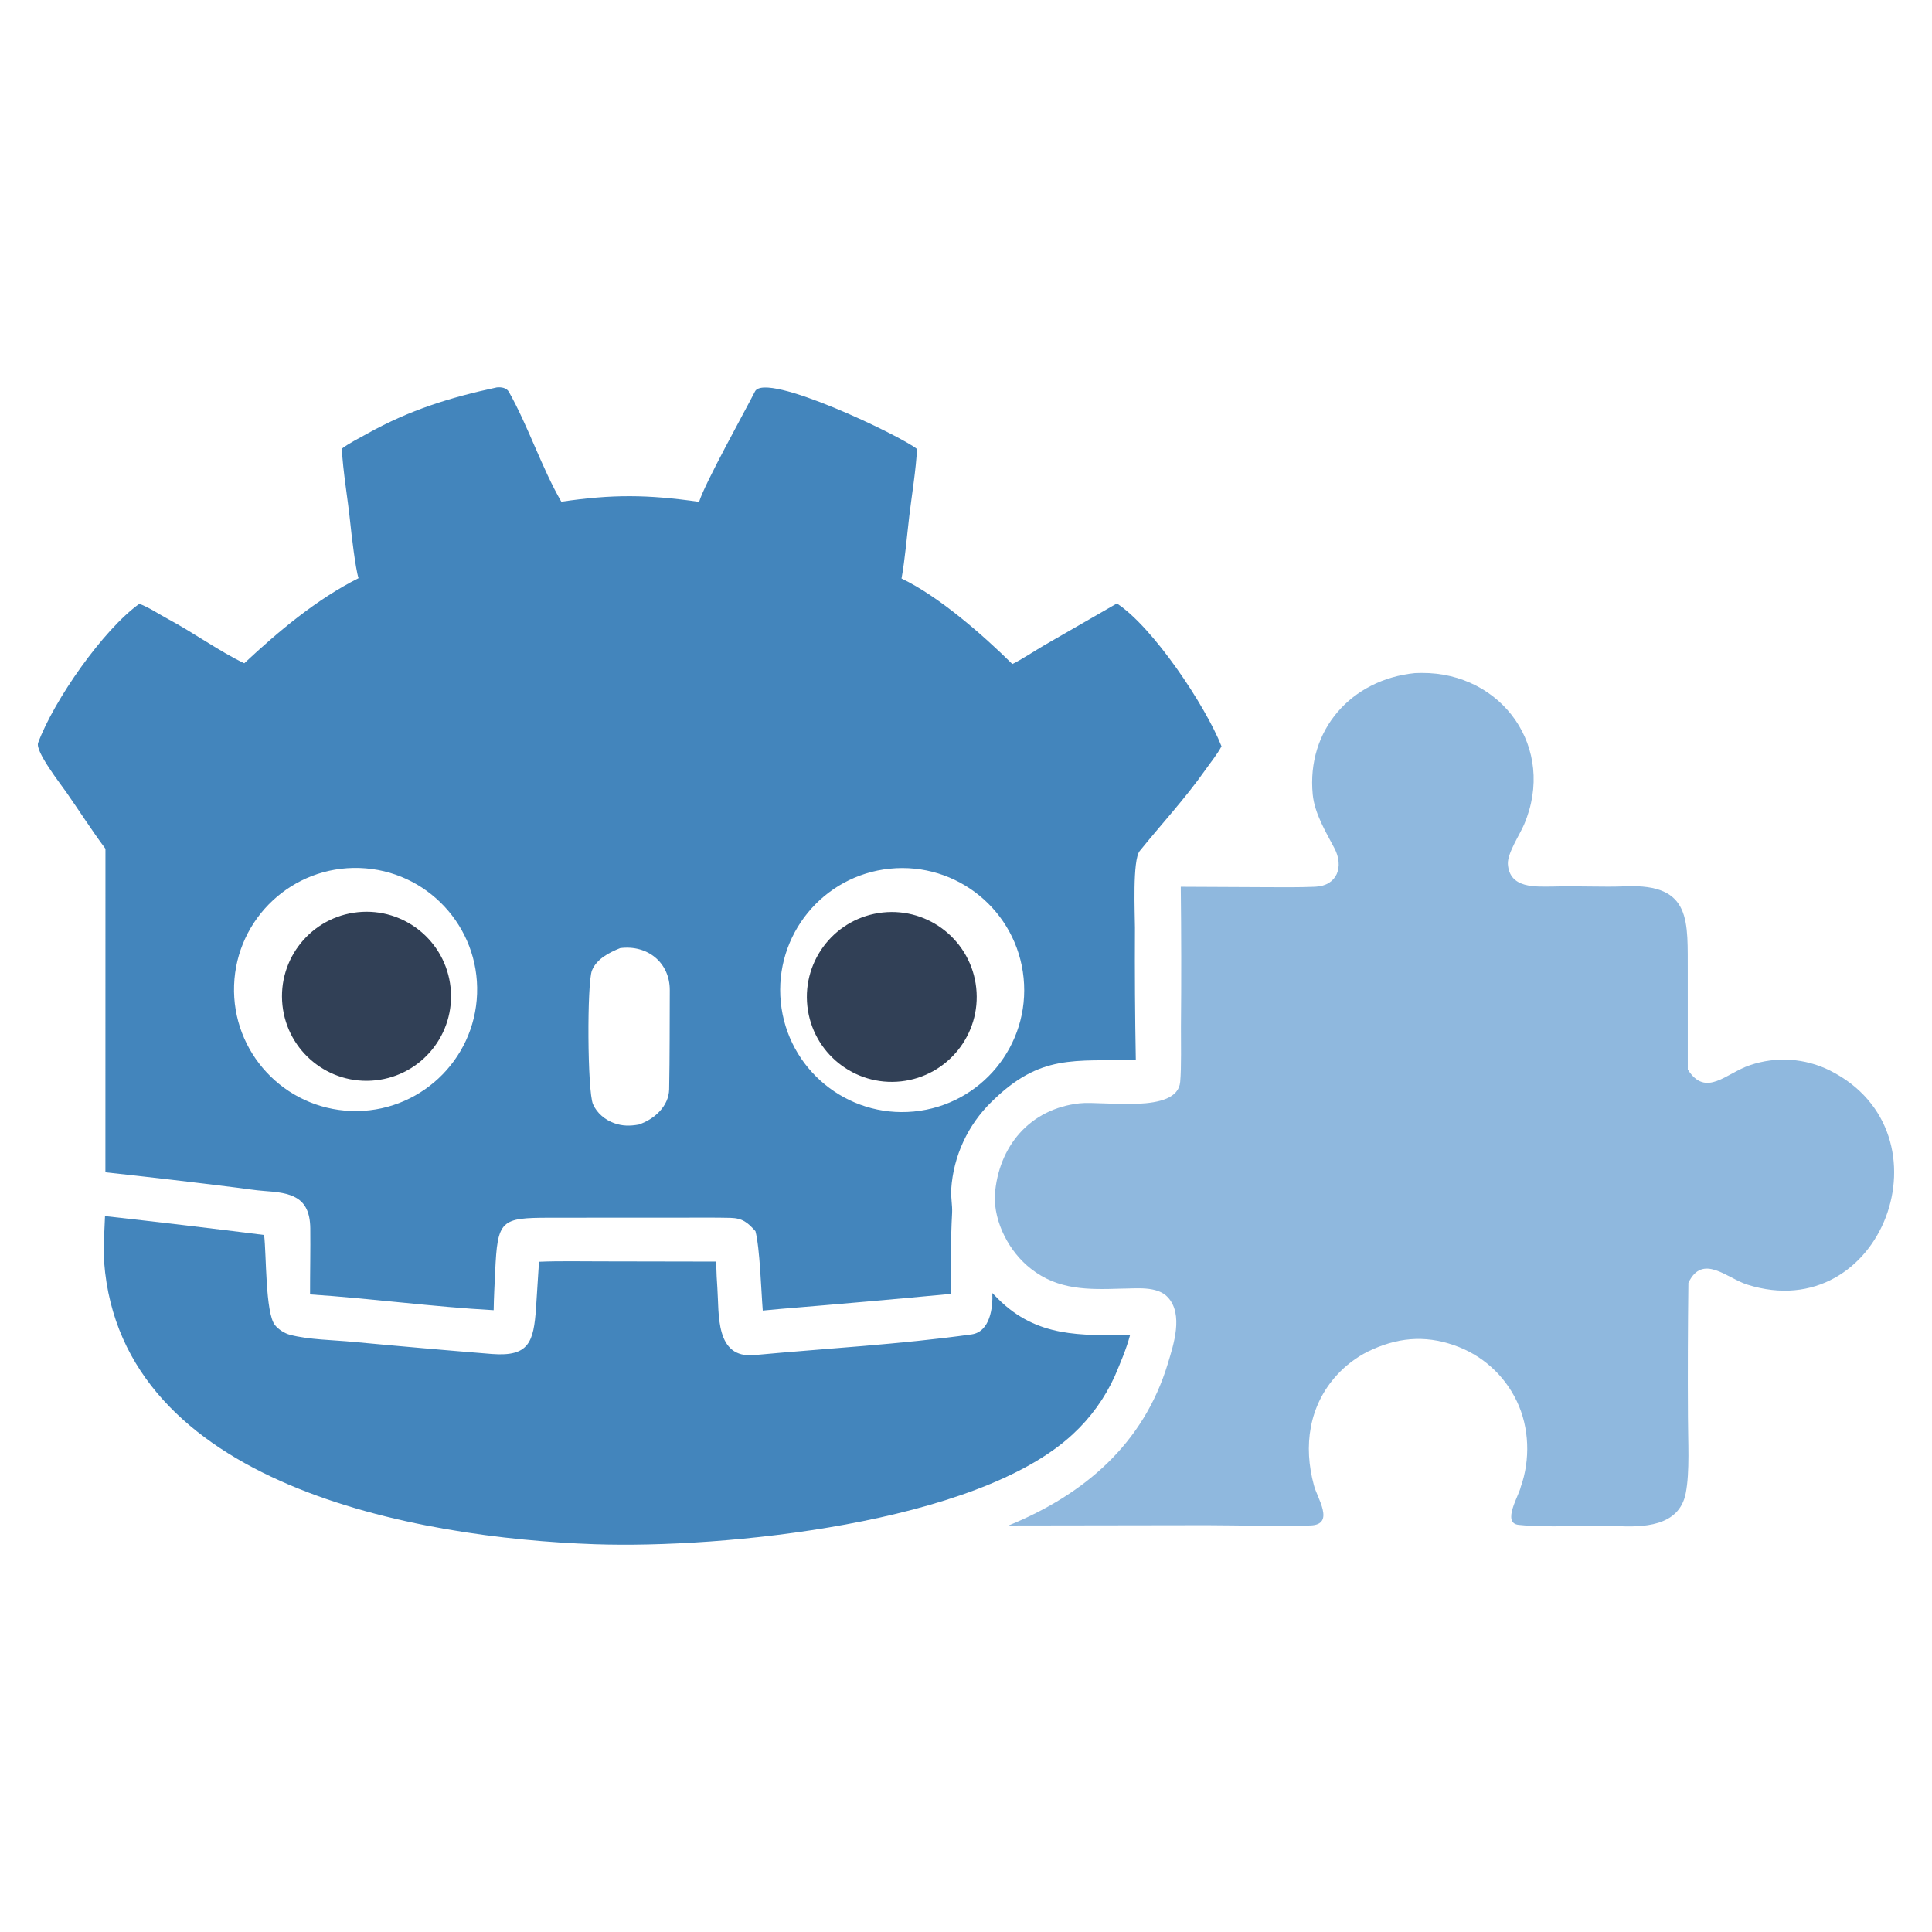
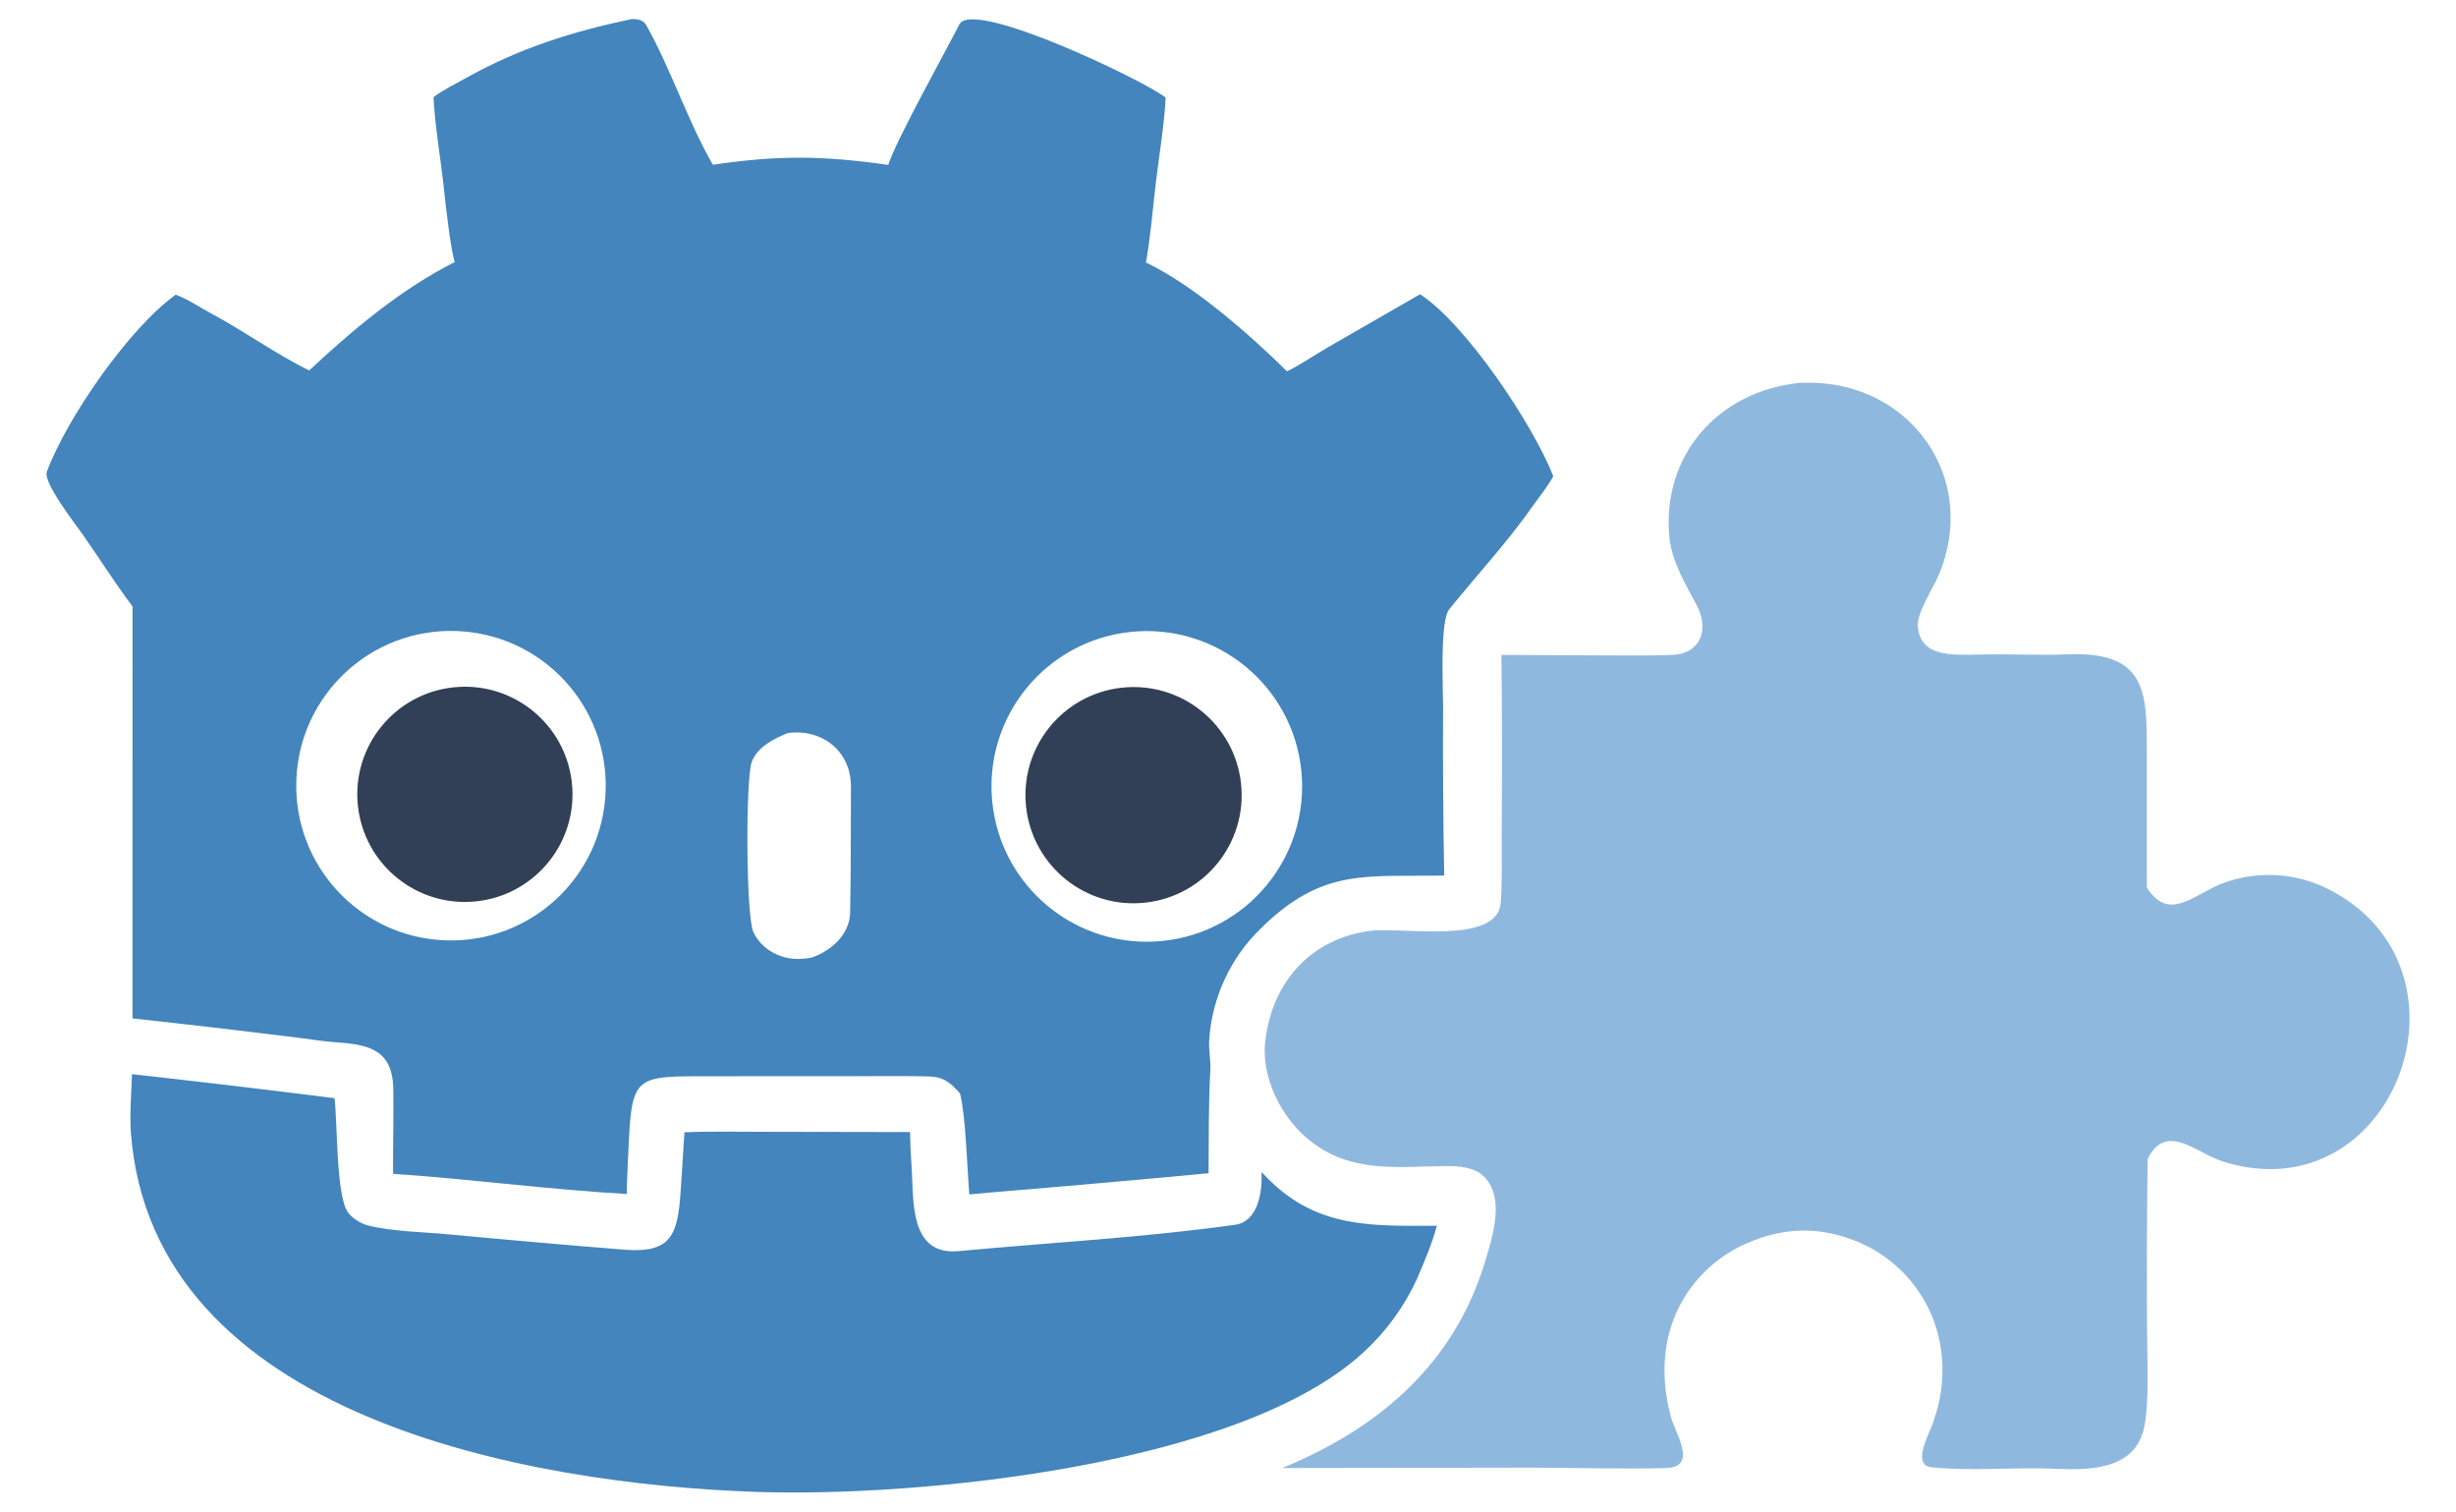
- <svg xmlns="http://www.w3.org/2000/svg" width="16" height="16" viewBox="237.333 48 1650.667 1650.667">
+ <svg xmlns="http://www.w3.org/2000/svg" width="26" height="16" viewBox="257.3 366.1 1610.7 1014.4">
  <g transform="translate(-0.228,297.716)">
    <path fill="#4385bc" d="m 661.994,81.294 c 3.61,-0.394 8.295,0.196 10.31,3.76 16.435,29.061 28.286,65.438 44.847,93.895 43.798,-6.462 73.635,-6.185 117.717,0.111 4.608,-15.398 39.747,-78.515 47.717,-94.287 8.908,-17.63 125.185,38.208 138.415,49.112 -0.62,16.267 -4.52,40.144 -6.52,56.861 -1.95,16.332 -3.77,38.182 -6.68,53.801 32.07,15.326 69.67,48.335 94.69,73.078 6.33,-2.885 20.66,-12.205 27.36,-16.103 l 61.94,-35.648 c 30.68,19.917 75.63,87.151 89.41,122.071 -3.8,7.096 -9.57,14.058 -14.21,20.671 -16.88,23.976 -37.44,46.144 -55.67,68.732 -6.34,7.849 -4.09,53.728 -4.08,65.524 -0.21,37.7 0.04,75.401 0.74,113.095 -52.64,1.079 -81.52,-5.468 -123.17,35.594 -20.36,19.779 -32.68,46.406 -34.55,74.735 -0.47,6.362 1.11,13.935 0.76,20.237 -1.26,22.976 -1.05,46.198 -1.18,69.241 -48.17,4.541 -96.368,8.792 -144.588,12.752 l -15.999,1.477 c -1.409,-17.4 -2.424,-53.091 -6.248,-67.822 -6.577,-7.407 -11.132,-11.147 -21.303,-11.383 -12.909,-0.299 -26.011,-0.181 -38.913,-0.169 l -69.513,0.026 -45.968,0.033 c -42.071,0.061 -44.669,1.736 -46.705,46.335 -0.489,10.714 -1.113,21.814 -1.267,32.666 -51.075,-2.77 -105.132,-10.1 -156.864,-13.485 -0.037,-18.739 0.403,-37.883 0.185,-56.497 -0.319,-27.289 -16.769,-30.358 -39.647,-31.915 -6.82,-0.464 -16.164,-1.951 -23.161,-2.806 -37.374,-4.677 -74.785,-9.048 -112.23,-13.112 l 0.037,-276.424 c -11.518,-15.411 -22.386,-32.451 -33.334,-48.16 -5.21,-7.477 -26.875,-35.124 -24.192,-42.337 13.572,-36.495 55.684,-96.778 86.46,-118.782 8.246,2.962 16.967,8.976 24.698,13.08 20.716,10.996 44.12,27.806 64.972,37.721 29.171,-27.287 61.782,-54.682 97.64,-72.709 -2.616,-7.595 -6.197,-38.534 -7.172,-48.139 -1.938,-19.094 -6.265,-43.759 -7.087,-62.503 4.896,-3.978 16.097,-9.71 21.832,-12.907 35.976,-20.061 70.65,-30.884 110.521,-39.42 z M 1018.4,699.936 c 57.41,-5.543 99.41,-56.651 93.72,-114.046 -5.69,-57.395 -56.91,-99.261 -114.288,-93.423 -57.173,5.816 -98.855,56.805 -93.186,113.993 5.67,57.187 56.553,99 113.754,93.476 z M 537.553,699.482 C 594.954,701.59 643.167,656.71 645.169,599.306 647.17,541.902 602.2,493.772 544.793,491.877 c -57.257,-1.89 -105.233,42.936 -107.23,100.19 -1.996,57.253 42.741,105.312 99.99,107.415 z m 245.607,11.631 c 13.284,-4.374 25.84,-15.633 26.118,-30.208 0.532,-27.909 0.401,-56.728 0.53,-84.618 0.109,-23.476 -18.961,-39.002 -42.387,-35.948 -9.263,3.75 -20.112,9.182 -24.09,19.087 -4.344,10.818 -3.97,103.118 0.886,114.266 3.315,7.61 10.322,13.403 18.028,16.177 7.171,2.582 13.491,2.517 20.915,1.244 z" />
    <path fill="#314056" d="m 991.728,529.909 c 39.812,-4.284 75.562,24.489 79.892,64.293 4.34,39.805 -24.4,75.594 -64.2,79.972 -39.86,4.384 -75.722,-24.404 -80.06,-64.275 -4.338,-39.87 24.493,-75.698 64.368,-79.99 z" />
    <path fill="#314056" d="m 543.273,529.657 c 39.618,-4.097 75.074,24.656 79.248,64.266 4.174,39.61 -24.509,75.122 -64.111,79.374 -39.712,4.263 -75.343,-24.517 -79.529,-64.237 -4.186,-39.72 24.664,-75.295 64.392,-79.403 z" />
    <path fill="#8fb8de" d="m 1446.48,325.369 c 1.85,-0.085 3.7,-0.129 5.55,-0.131 68.98,-0.527 115.49,64.314 87.68,129.499 -3.79,8.895 -14.18,24.325 -13.86,33.59 1.27,21.431 23.77,19.492 39.14,19.396 19.86,-0.635 41.88,0.643 61.49,-0.181 57.18,-2.4 52.8,30.503 53.08,73.758 l 0.01,82.753 c 15.51,24.354 32.57,3.155 53.16,-3.707 22.48,-7.667 47.09,-6.013 68.34,4.594 106.4,53.476 44.41,219.409 -70.74,182.877 -17.34,-5.499 -38.08,-26.873 -50.23,-1.494 -0.49,38.298 -0.62,76.601 -0.38,114.902 0,19.553 1.71,46.615 -1.9,64.865 -5.71,28.89 -37.01,29.09 -59.7,28.05 -27.75,-1.27 -55.55,1.83 -83.09,-1.05 -14.6,-1.52 0.54,-25.45 1.82,-32.37 8.25,-23.095 7.45,-50.766 -3.34,-73.228 -10.71,-22.558 -30.09,-39.827 -53.73,-47.886 -25.57,-8.937 -49.26,-6.359 -73.37,5.355 -10.05,5.044 -19.09,11.89 -26.67,20.198 -23.92,26.208 -28.73,60.614 -19.58,94.111 2.45,10.32 18.61,33.72 -3.07,34.34 -29.03,0.84 -59.08,-0.14 -88.15,-0.23 l -169.71,0.26 c 64.62,-26.44 115.37,-69.681 136.12,-138.345 4.98,-16.491 13.4,-41.86 0.09,-56.526 -9.2,-10.145 -27.75,-7.472 -39.86,-7.507 -28.1,0.914 -53.98,1.372 -77.21,-16.967 -18.28,-14.137 -31.69,-39.41 -30.85,-62.846 2.95,-41.682 29.86,-73.841 72.46,-78.514 20.31,-2.228 83.48,9.397 85.92,-18.299 1.14,-12.851 0.56,-33.981 0.65,-47.047 0.36,-39.89 0.3,-79.782 -0.16,-119.67 l 73.27,0.357 c 13.95,0.053 27.54,0.216 41.52,-0.367 19.08,-0.794 24.69,-17.319 16.49,-32.909 -7.4,-14.062 -16.95,-29.672 -18.53,-45.874 -5.39,-55.255 32.99,-98.295 87.34,-103.757 z" />
    <path fill="#4385bc" d="m 327.28,789.3 c 45.348,5.046 90.66,10.42 135.931,16.12 2.027,16.483 0.955,66.552 9.251,76.98 3.024,3.802 8.296,7.129 12.984,8.355 15.96,4.176 37.021,4.399 53.636,5.984 39.614,3.725 79.253,7.187 118.914,10.385 31.518,2.369 35.53,-10.145 37.542,-39.431 0.89,-12.954 1.721,-26.377 2.533,-39.375 16.683,-0.743 36.062,-0.329 52.886,-0.336 l 98.549,0.181 c -0.008,1.002 -10e-4,2.003 0.02,3.005 0.166,6.26 0.441,13.164 0.933,19.392 1.607,22.189 -2.156,60.577 31.533,57.499 61.72,-5.751 124.298,-9.096 185.628,-17.677 15.84,-2.215 18.38,-22.973 17.76,-35.353 1.63,1.684 3.28,3.356 4.94,5.015 33.37,33.157 70.5,30.998 112.72,31.003 -3.09,11.758 -8.34,23.901 -13.09,35.135 -8.5,18.71 -20.67,35.526 -35.78,49.451 -82.26,76.547 -299.101,97.777 -408.485,93.997 -152.289,-5.28 -404.547,-49.99 -419.146,-240.907 -0.89,-11.639 0.302,-27.424 0.741,-39.423 z" />
  </g>
</svg>
